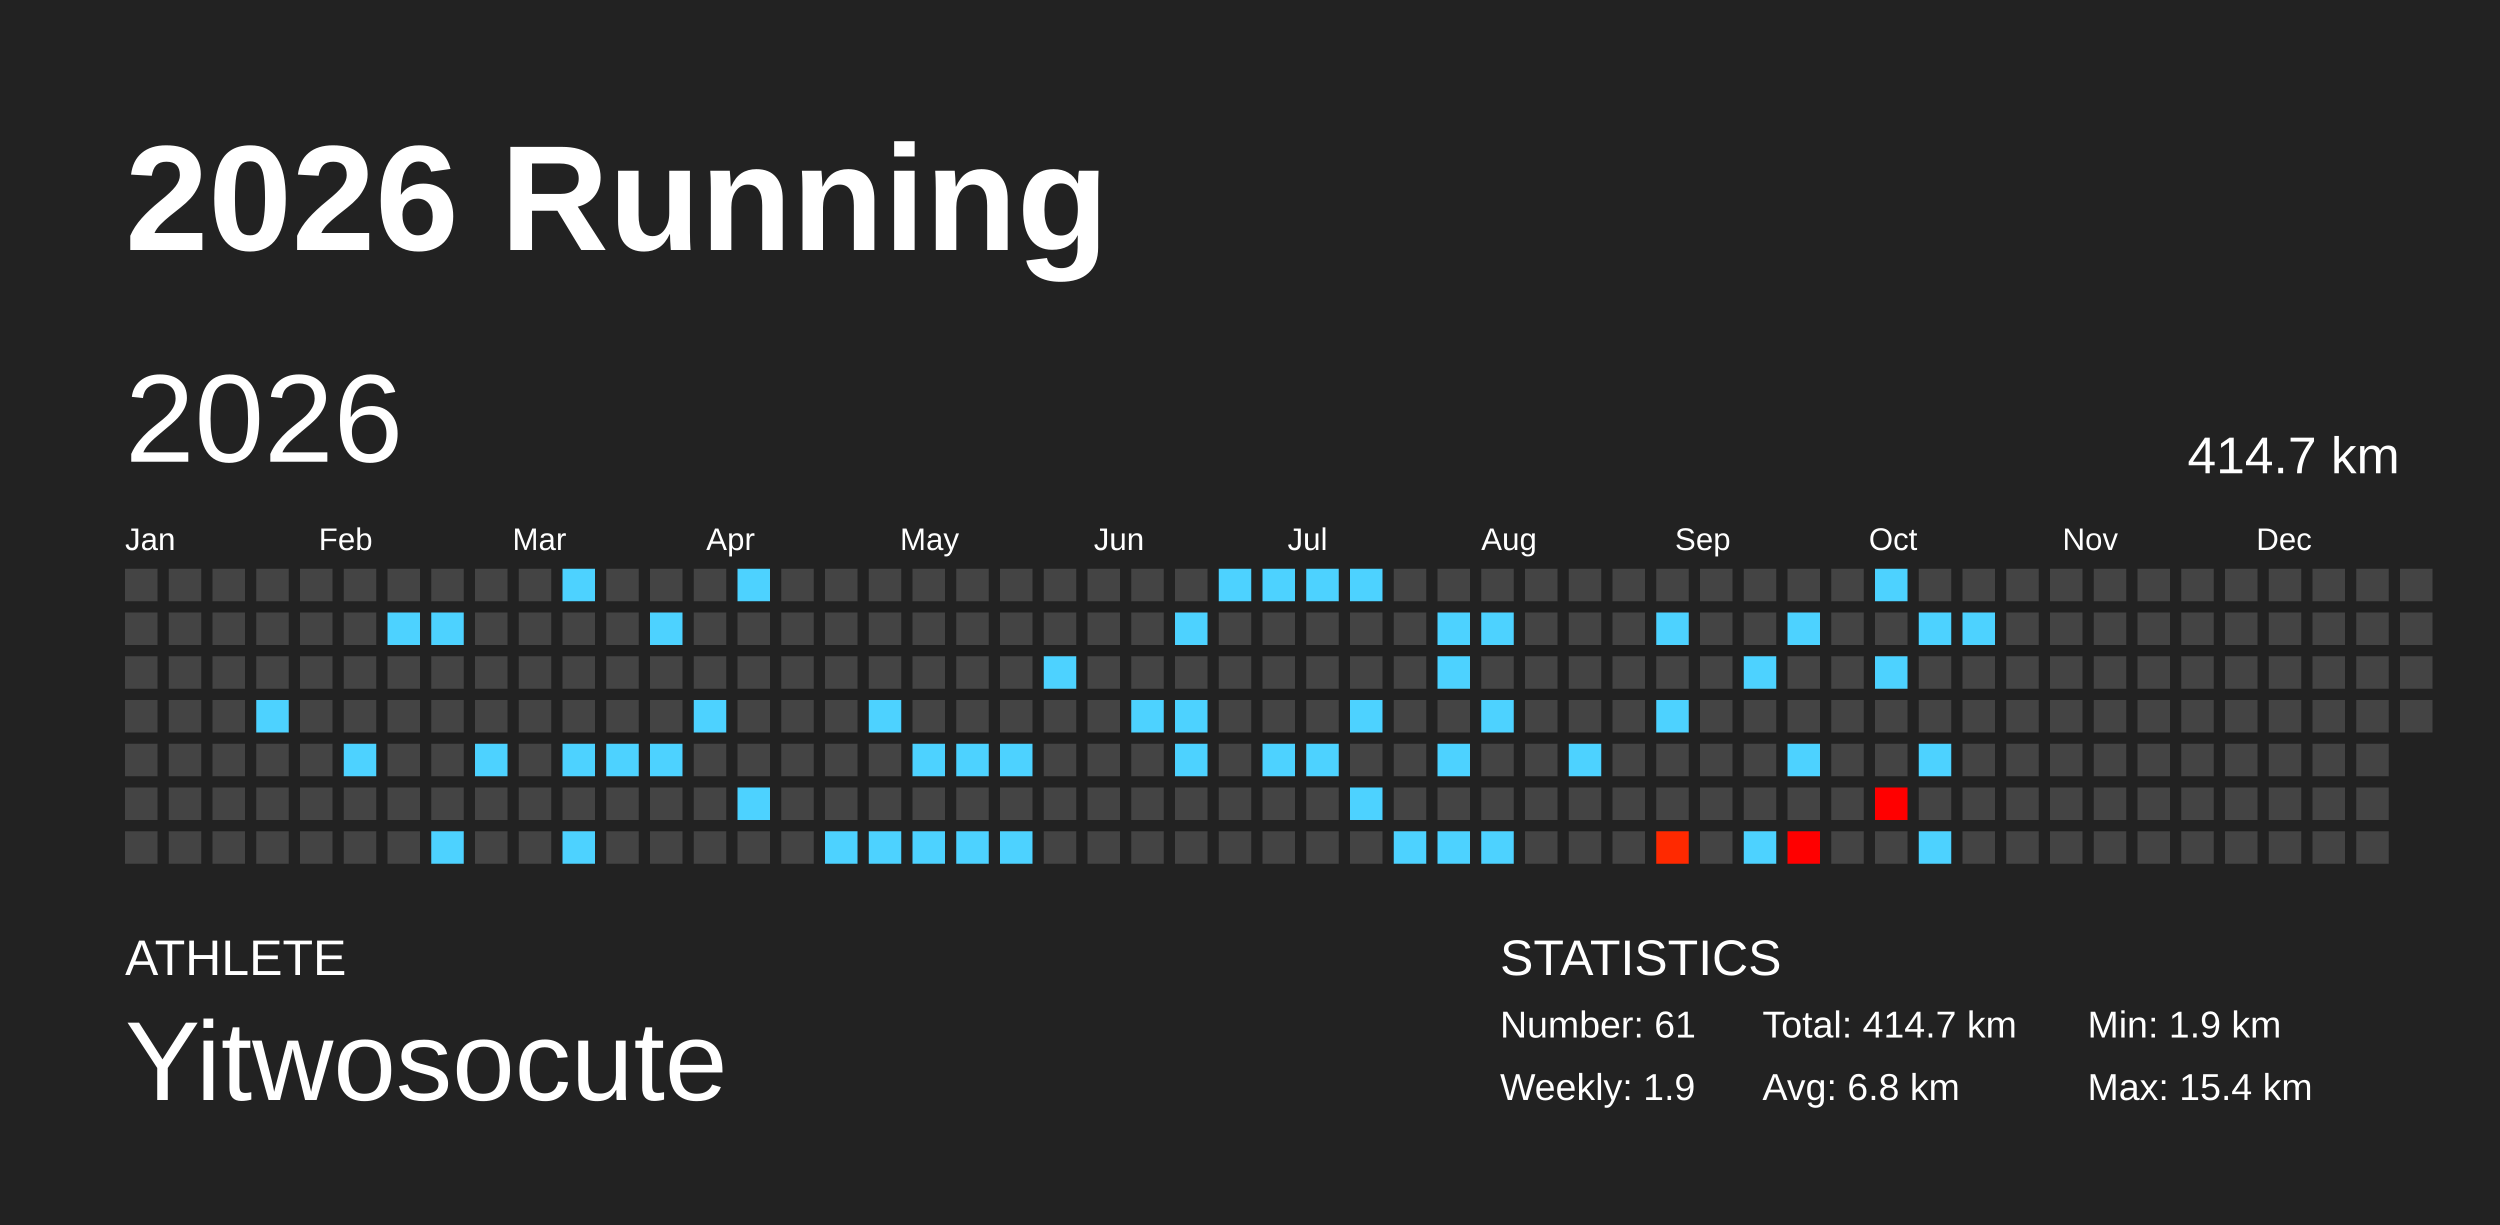
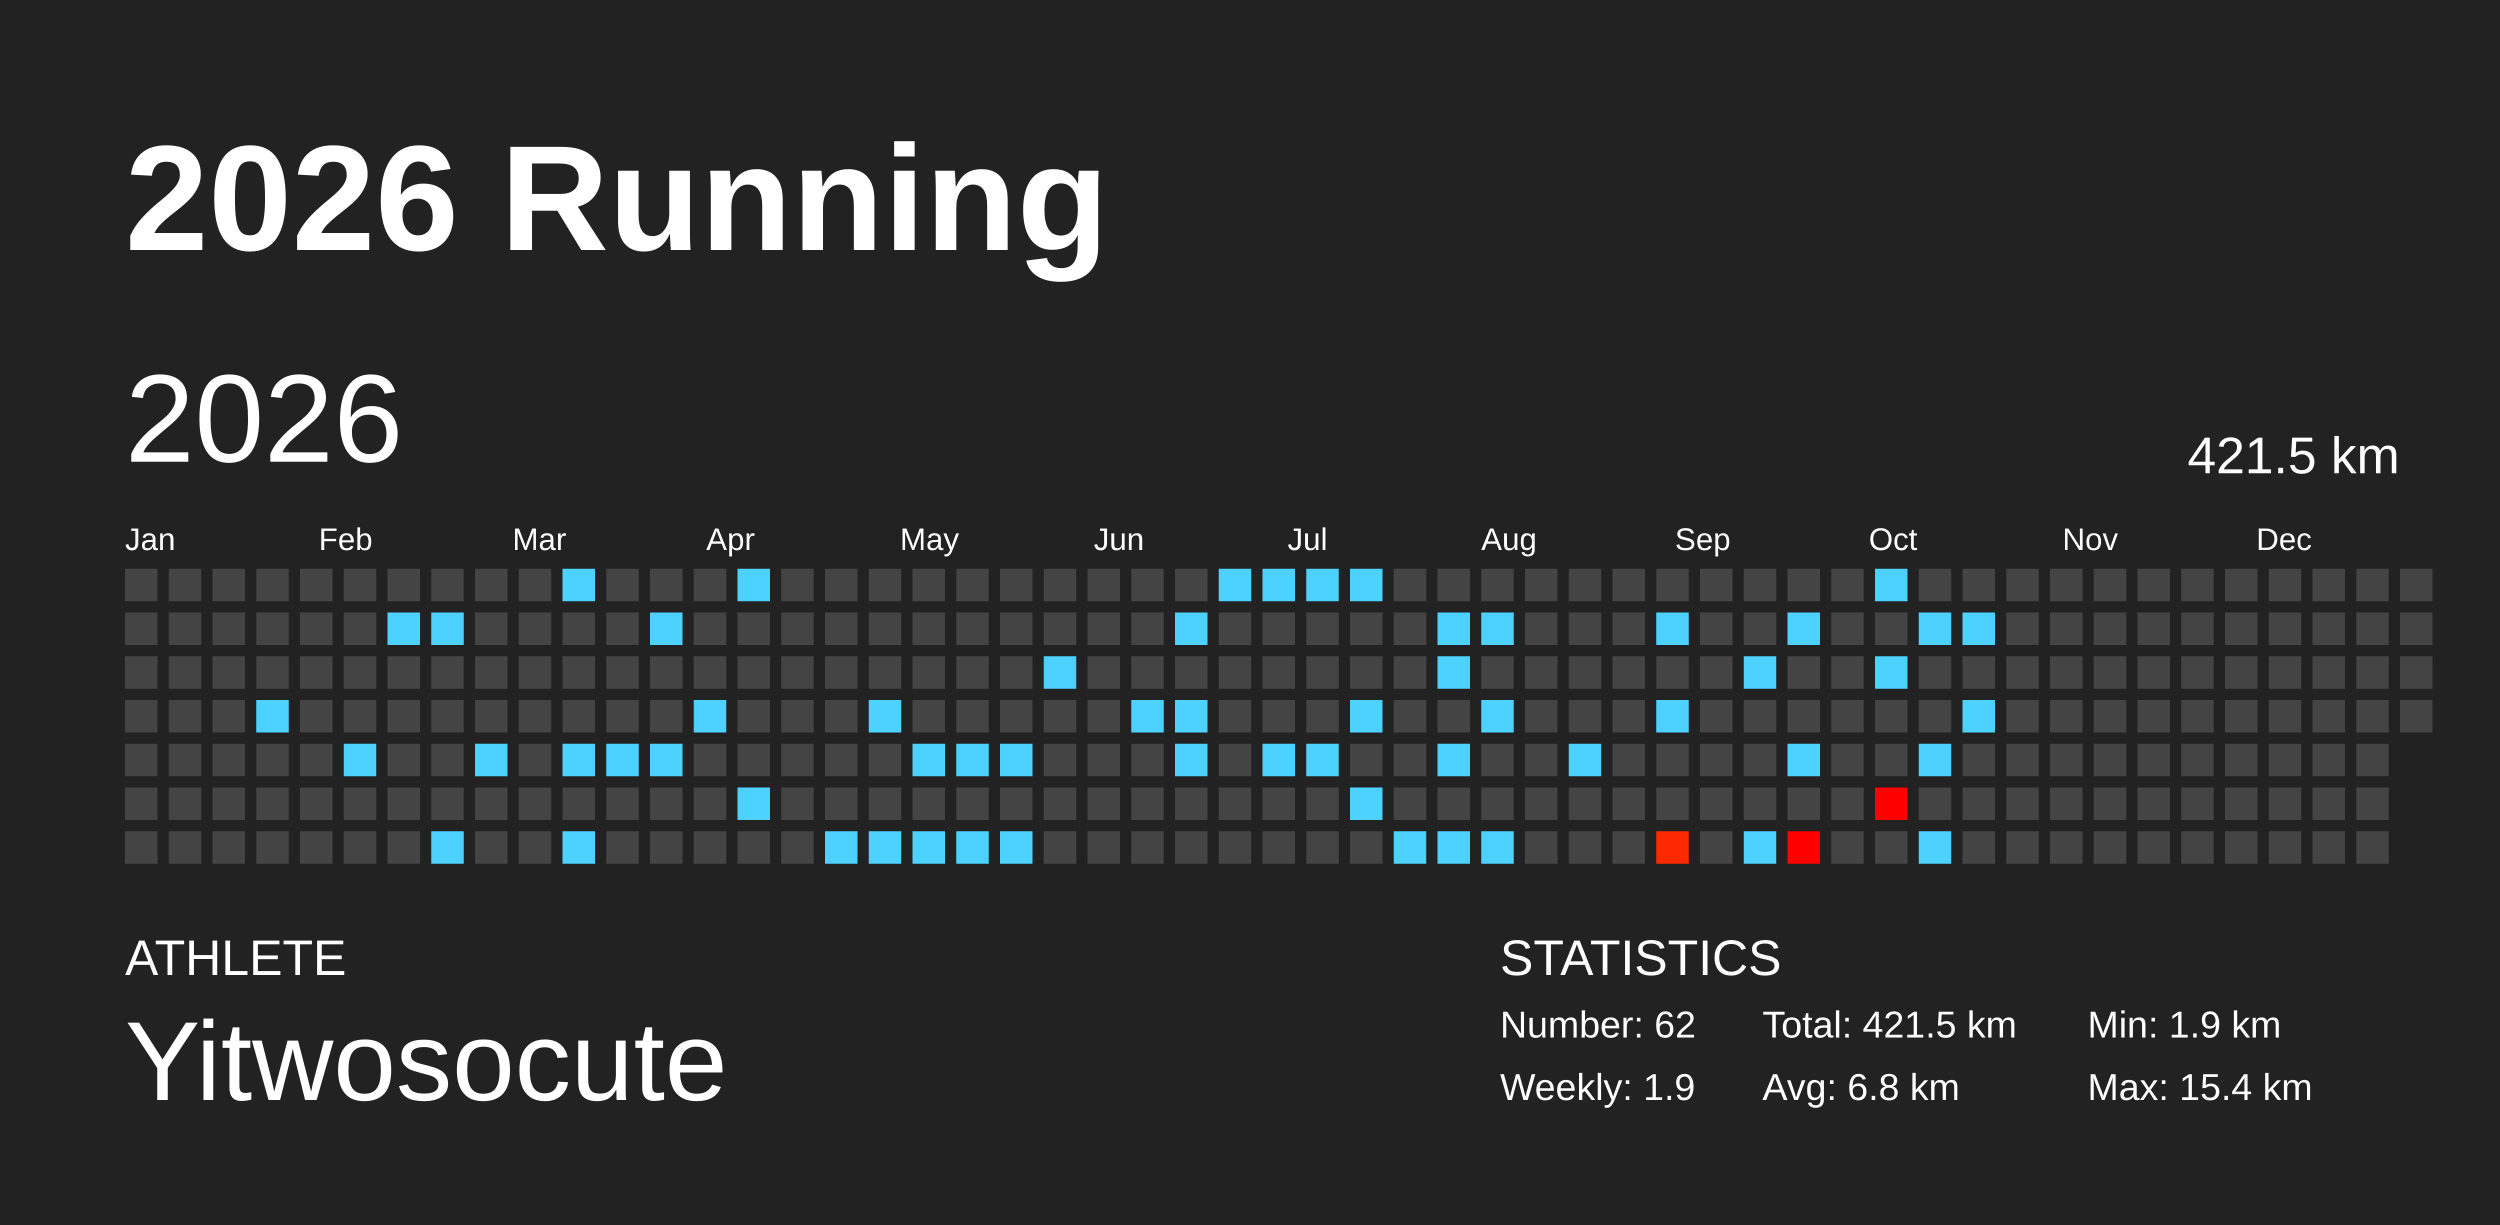
<svg xmlns="http://www.w3.org/2000/svg" baseProfile="full" height="98mm" version="1.1" viewBox="0,0,200,98" width="200mm">
  <defs />
  <rect fill="#222222" height="98" width="200" x="0" y="0" />
  <text fill="#FFFFFF" style="font-size:12px; font-family:Arial; font-weight:bold;" x="10" y="20">2026 Running</text>
  <text fill="#FFFFFF" style="font-size:4px; font-family:Arial" x="10" y="78">ATHLETE</text>
  <text fill="#FFFFFF" style="font-size:9px; font-family:Arial" x="10" y="88">Yitwosocute</text>
  <text fill="#FFFFFF" style="font-size:4px; font-family:Arial" x="120" y="78">STATISTICS</text>
-   <text fill="#FFFFFF" style="font-size:3px; font-family:Arial" x="120" y="83">Number: 61</text>
+   <text fill="#FFFFFF" style="font-size:3px; font-family:Arial" x="120" y="83">Number: 62</text>
  <text fill="#FFFFFF" style="font-size:3px; font-family:Arial" x="120" y="88">Weekly: 1.9</text>
-   <text fill="#FFFFFF" style="font-size:3px; font-family:Arial" x="141" y="83">Total: 414.7 km</text>
+   <text fill="#FFFFFF" style="font-size:3px; font-family:Arial" x="141" y="83">Total: 421.5 km</text>
  <text fill="#FFFFFF" style="font-size:3px; font-family:Arial" x="141" y="88">Avg: 6.8 km</text>
  <text fill="#FFFFFF" style="font-size:3px; font-family:Arial" x="167" y="83">Min: 1.9 km</text>
  <text fill="#FFFFFF" style="font-size:3px; font-family:Arial" x="167" y="88">Max: 15.4 km</text>
  <text dominant-baseline="hanging" fill="#FFFFFF" style="font-size:10.0px; font-family:Arial;" x="10" y="30">2026</text>
-   <text dominant-baseline="hanging" fill="#FFFFFF" style="font-size:4.125px; font-family:Arial;" x="175" y="35">414.7 km</text>
+   <text dominant-baseline="hanging" fill="#FFFFFF" style="font-size:4.125px; font-family:Arial;" x="175" y="35">421.5 km</text>
  <text fill="#FFFFFF" style="font-size:2.5px; font-family:Arial" x="10.0" y="44">Jan</text>
  <text fill="#FFFFFF" style="font-size:2.5px; font-family:Arial" x="25.5" y="44">Feb</text>
  <text fill="#FFFFFF" style="font-size:2.5px; font-family:Arial" x="41.0" y="44">Mar</text>
  <text fill="#FFFFFF" style="font-size:2.5px; font-family:Arial" x="56.5" y="44">Apr</text>
  <text fill="#FFFFFF" style="font-size:2.5px; font-family:Arial" x="72.0" y="44">May</text>
  <text fill="#FFFFFF" style="font-size:2.5px; font-family:Arial" x="87.5" y="44">Jun</text>
  <text fill="#FFFFFF" style="font-size:2.5px; font-family:Arial" x="103.0" y="44">Jul</text>
  <text fill="#FFFFFF" style="font-size:2.5px; font-family:Arial" x="118.5" y="44">Aug</text>
  <text fill="#FFFFFF" style="font-size:2.5px; font-family:Arial" x="134.0" y="44">Sep</text>
  <text fill="#FFFFFF" style="font-size:2.5px; font-family:Arial" x="149.5" y="44">Oct</text>
  <text fill="#FFFFFF" style="font-size:2.5px; font-family:Arial" x="165.0" y="44">Nov</text>
  <text fill="#FFFFFF" style="font-size:2.5px; font-family:Arial" x="180.5" y="44">Dec</text>
  <rect fill="#444444" height="2.6" width="2.6" x="10.0" y="45.5" />
  <rect fill="#444444" height="2.6" width="2.6" x="10.0" y="49.0" />
  <rect fill="#444444" height="2.6" width="2.6" x="10.0" y="52.5" />
  <rect fill="#444444" height="2.6" width="2.6" x="10.0" y="56.0" />
  <rect fill="#444444" height="2.6" width="2.6" x="10.0" y="59.5" />
  <rect fill="#444444" height="2.6" width="2.6" x="10.0" y="63.0" />
  <rect fill="#444444" height="2.6" width="2.6" x="10.0" y="66.5" />
  <rect fill="#444444" height="2.6" width="2.6" x="13.5" y="45.5" />
  <rect fill="#444444" height="2.6" width="2.6" x="13.5" y="49.0" />
  <rect fill="#444444" height="2.6" width="2.6" x="13.5" y="52.5" />
  <rect fill="#444444" height="2.6" width="2.6" x="13.5" y="56.0" />
  <rect fill="#444444" height="2.6" width="2.6" x="13.5" y="59.5" />
  <rect fill="#444444" height="2.6" width="2.6" x="13.5" y="63.0" />
  <rect fill="#444444" height="2.6" width="2.6" x="13.5" y="66.5" />
  <rect fill="#444444" height="2.6" width="2.6" x="17.0" y="45.5" />
  <rect fill="#444444" height="2.6" width="2.6" x="17.0" y="49.0" />
  <rect fill="#444444" height="2.6" width="2.6" x="17.0" y="52.5" />
  <rect fill="#444444" height="2.6" width="2.6" x="17.0" y="56.0" />
  <rect fill="#444444" height="2.6" width="2.6" x="17.0" y="59.5" />
  <rect fill="#444444" height="2.6" width="2.6" x="17.0" y="63.0" />
  <rect fill="#444444" height="2.6" width="2.6" x="17.0" y="66.5" />
  <rect fill="#444444" height="2.6" width="2.6" x="20.5" y="45.5" />
  <rect fill="#444444" height="2.6" width="2.6" x="20.5" y="49.0" />
  <rect fill="#444444" height="2.6" width="2.6" x="20.5" y="52.5" />
  <rect fill="#4dd2ff" height="2.6" width="2.6" x="20.5" y="56.0" />
  <rect fill="#444444" height="2.6" width="2.6" x="20.5" y="59.5" />
  <rect fill="#444444" height="2.6" width="2.6" x="20.5" y="63.0" />
  <rect fill="#444444" height="2.6" width="2.6" x="20.5" y="66.5" />
  <rect fill="#444444" height="2.6" width="2.6" x="24.0" y="45.5" />
  <rect fill="#444444" height="2.6" width="2.6" x="24.0" y="49.0" />
  <rect fill="#444444" height="2.6" width="2.6" x="24.0" y="52.5" />
  <rect fill="#444444" height="2.6" width="2.6" x="24.0" y="56.0" />
  <rect fill="#444444" height="2.6" width="2.6" x="24.0" y="59.5" />
  <rect fill="#444444" height="2.6" width="2.6" x="24.0" y="63.0" />
  <rect fill="#444444" height="2.6" width="2.6" x="24.0" y="66.5" />
  <rect fill="#444444" height="2.6" width="2.6" x="27.5" y="45.5" />
  <rect fill="#444444" height="2.6" width="2.6" x="27.5" y="49.0" />
  <rect fill="#444444" height="2.6" width="2.6" x="27.5" y="52.5" />
  <rect fill="#444444" height="2.6" width="2.6" x="27.5" y="56.0" />
  <rect fill="#4dd2ff" height="2.6" width="2.6" x="27.5" y="59.5" />
  <rect fill="#444444" height="2.6" width="2.6" x="27.5" y="63.0" />
  <rect fill="#444444" height="2.6" width="2.6" x="27.5" y="66.5" />
  <rect fill="#444444" height="2.6" width="2.6" x="31.0" y="45.5" />
  <rect fill="#4dd2ff" height="2.6" width="2.6" x="31.0" y="49.0" />
  <rect fill="#444444" height="2.6" width="2.6" x="31.0" y="52.5" />
  <rect fill="#444444" height="2.6" width="2.6" x="31.0" y="56.0" />
  <rect fill="#444444" height="2.6" width="2.6" x="31.0" y="59.5" />
  <rect fill="#444444" height="2.6" width="2.6" x="31.0" y="63.0" />
  <rect fill="#444444" height="2.6" width="2.6" x="31.0" y="66.5" />
  <rect fill="#444444" height="2.6" width="2.6" x="34.5" y="45.5" />
  <rect fill="#4dd2ff" height="2.6" width="2.6" x="34.5" y="49.0" />
  <rect fill="#444444" height="2.6" width="2.6" x="34.5" y="52.5" />
  <rect fill="#444444" height="2.6" width="2.6" x="34.5" y="56.0" />
  <rect fill="#444444" height="2.6" width="2.6" x="34.5" y="59.5" />
  <rect fill="#444444" height="2.6" width="2.6" x="34.5" y="63.0" />
  <rect fill="#4dd2ff" height="2.6" width="2.6" x="34.5" y="66.5" />
  <rect fill="#444444" height="2.6" width="2.6" x="38.0" y="45.5" />
  <rect fill="#444444" height="2.6" width="2.6" x="38.0" y="49.0" />
  <rect fill="#444444" height="2.6" width="2.6" x="38.0" y="52.5" />
  <rect fill="#444444" height="2.6" width="2.6" x="38.0" y="56.0" />
  <rect fill="#4dd2ff" height="2.6" width="2.6" x="38.0" y="59.5" />
  <rect fill="#444444" height="2.6" width="2.6" x="38.0" y="63.0" />
  <rect fill="#444444" height="2.6" width="2.6" x="38.0" y="66.5" />
  <rect fill="#444444" height="2.6" width="2.6" x="41.5" y="45.5" />
  <rect fill="#444444" height="2.6" width="2.6" x="41.5" y="49.0" />
  <rect fill="#444444" height="2.6" width="2.6" x="41.5" y="52.5" />
  <rect fill="#444444" height="2.6" width="2.6" x="41.5" y="56.0" />
  <rect fill="#444444" height="2.6" width="2.6" x="41.5" y="59.5" />
  <rect fill="#444444" height="2.6" width="2.6" x="41.5" y="63.0" />
  <rect fill="#444444" height="2.6" width="2.6" x="41.5" y="66.5" />
  <rect fill="#4dd2ff" height="2.6" width="2.6" x="45.0" y="45.5" />
  <rect fill="#444444" height="2.6" width="2.6" x="45.0" y="49.0" />
  <rect fill="#444444" height="2.6" width="2.6" x="45.0" y="52.5" />
  <rect fill="#444444" height="2.6" width="2.6" x="45.0" y="56.0" />
  <rect fill="#4dd2ff" height="2.6" width="2.6" x="45.0" y="59.5" />
  <rect fill="#444444" height="2.6" width="2.6" x="45.0" y="63.0" />
  <rect fill="#4dd2ff" height="2.6" width="2.6" x="45.0" y="66.5" />
  <rect fill="#444444" height="2.6" width="2.6" x="48.5" y="45.5" />
  <rect fill="#444444" height="2.6" width="2.6" x="48.5" y="49.0" />
  <rect fill="#444444" height="2.6" width="2.6" x="48.5" y="52.5" />
  <rect fill="#444444" height="2.6" width="2.6" x="48.5" y="56.0" />
  <rect fill="#4dd2ff" height="2.6" width="2.6" x="48.5" y="59.5" />
  <rect fill="#444444" height="2.6" width="2.6" x="48.5" y="63.0" />
  <rect fill="#444444" height="2.6" width="2.6" x="48.5" y="66.5" />
  <rect fill="#444444" height="2.6" width="2.6" x="52.0" y="45.5" />
  <rect fill="#4dd2ff" height="2.6" width="2.6" x="52.0" y="49.0" />
  <rect fill="#444444" height="2.6" width="2.6" x="52.0" y="52.5" />
  <rect fill="#444444" height="2.6" width="2.6" x="52.0" y="56.0" />
  <rect fill="#4dd2ff" height="2.6" width="2.6" x="52.0" y="59.5" />
  <rect fill="#444444" height="2.6" width="2.6" x="52.0" y="63.0" />
  <rect fill="#444444" height="2.6" width="2.6" x="52.0" y="66.5" />
  <rect fill="#444444" height="2.6" width="2.6" x="55.5" y="45.5" />
  <rect fill="#444444" height="2.6" width="2.6" x="55.5" y="49.0" />
  <rect fill="#444444" height="2.6" width="2.6" x="55.5" y="52.5" />
  <rect fill="#4dd2ff" height="2.6" width="2.6" x="55.5" y="56.0" />
  <rect fill="#444444" height="2.6" width="2.6" x="55.5" y="59.5" />
  <rect fill="#444444" height="2.6" width="2.6" x="55.5" y="63.0" />
  <rect fill="#444444" height="2.6" width="2.6" x="55.5" y="66.5" />
  <rect fill="#4dd2ff" height="2.6" width="2.6" x="59.0" y="45.5" />
  <rect fill="#444444" height="2.6" width="2.6" x="59.0" y="49.0" />
  <rect fill="#444444" height="2.6" width="2.6" x="59.0" y="52.5" />
  <rect fill="#444444" height="2.6" width="2.6" x="59.0" y="56.0" />
  <rect fill="#444444" height="2.6" width="2.6" x="59.0" y="59.5" />
  <rect fill="#4dd2ff" height="2.6" width="2.6" x="59.0" y="63.0" />
  <rect fill="#444444" height="2.6" width="2.6" x="59.0" y="66.5" />
  <rect fill="#444444" height="2.6" width="2.6" x="62.5" y="45.5" />
  <rect fill="#444444" height="2.6" width="2.6" x="62.5" y="49.0" />
  <rect fill="#444444" height="2.6" width="2.6" x="62.5" y="52.5" />
  <rect fill="#444444" height="2.6" width="2.6" x="62.5" y="56.0" />
  <rect fill="#444444" height="2.6" width="2.6" x="62.5" y="59.5" />
  <rect fill="#444444" height="2.6" width="2.6" x="62.5" y="63.0" />
  <rect fill="#444444" height="2.6" width="2.6" x="62.5" y="66.5" />
  <rect fill="#444444" height="2.6" width="2.6" x="66.0" y="45.5" />
  <rect fill="#444444" height="2.6" width="2.6" x="66.0" y="49.0" />
  <rect fill="#444444" height="2.6" width="2.6" x="66.0" y="52.5" />
  <rect fill="#444444" height="2.6" width="2.6" x="66.0" y="56.0" />
  <rect fill="#444444" height="2.6" width="2.6" x="66.0" y="59.5" />
  <rect fill="#444444" height="2.6" width="2.6" x="66.0" y="63.0" />
  <rect fill="#4dd2ff" height="2.6" width="2.6" x="66.0" y="66.5" />
  <rect fill="#444444" height="2.6" width="2.6" x="69.5" y="45.5" />
  <rect fill="#444444" height="2.6" width="2.6" x="69.5" y="49.0" />
  <rect fill="#444444" height="2.6" width="2.6" x="69.5" y="52.5" />
  <rect fill="#4dd2ff" height="2.6" width="2.6" x="69.5" y="56.0" />
  <rect fill="#444444" height="2.6" width="2.6" x="69.5" y="59.5" />
  <rect fill="#444444" height="2.6" width="2.6" x="69.5" y="63.0" />
  <rect fill="#4dd2ff" height="2.6" width="2.6" x="69.5" y="66.5" />
  <rect fill="#444444" height="2.6" width="2.6" x="73.0" y="45.5" />
  <rect fill="#444444" height="2.6" width="2.6" x="73.0" y="49.0" />
  <rect fill="#444444" height="2.6" width="2.6" x="73.0" y="52.5" />
  <rect fill="#444444" height="2.6" width="2.6" x="73.0" y="56.0" />
  <rect fill="#4dd2ff" height="2.6" width="2.6" x="73.0" y="59.5" />
  <rect fill="#444444" height="2.6" width="2.6" x="73.0" y="63.0" />
  <rect fill="#4dd2ff" height="2.6" width="2.6" x="73.0" y="66.5" />
  <rect fill="#444444" height="2.6" width="2.6" x="76.5" y="45.5" />
  <rect fill="#444444" height="2.6" width="2.6" x="76.5" y="49.0" />
  <rect fill="#444444" height="2.6" width="2.6" x="76.5" y="52.5" />
  <rect fill="#444444" height="2.6" width="2.6" x="76.5" y="56.0" />
  <rect fill="#4dd2ff" height="2.6" width="2.6" x="76.5" y="59.5" />
  <rect fill="#444444" height="2.6" width="2.6" x="76.5" y="63.0" />
  <rect fill="#4dd2ff" height="2.6" width="2.6" x="76.5" y="66.5" />
  <rect fill="#444444" height="2.6" width="2.6" x="80.0" y="45.5" />
  <rect fill="#444444" height="2.6" width="2.6" x="80.0" y="49.0" />
  <rect fill="#444444" height="2.6" width="2.6" x="80.0" y="52.5" />
  <rect fill="#444444" height="2.6" width="2.6" x="80.0" y="56.0" />
  <rect fill="#4dd2ff" height="2.6" width="2.6" x="80.0" y="59.5" />
  <rect fill="#444444" height="2.6" width="2.6" x="80.0" y="63.0" />
  <rect fill="#4dd2ff" height="2.6" width="2.6" x="80.0" y="66.5" />
  <rect fill="#444444" height="2.6" width="2.6" x="83.5" y="45.5" />
  <rect fill="#444444" height="2.6" width="2.6" x="83.5" y="49.0" />
  <rect fill="#4dd2ff" height="2.6" width="2.6" x="83.5" y="52.5" />
  <rect fill="#444444" height="2.6" width="2.6" x="83.5" y="56.0" />
  <rect fill="#444444" height="2.6" width="2.6" x="83.5" y="59.5" />
  <rect fill="#444444" height="2.6" width="2.6" x="83.5" y="63.0" />
  <rect fill="#444444" height="2.6" width="2.6" x="83.5" y="66.5" />
  <rect fill="#444444" height="2.6" width="2.6" x="87.0" y="45.5" />
  <rect fill="#444444" height="2.6" width="2.6" x="87.0" y="49.0" />
  <rect fill="#444444" height="2.6" width="2.6" x="87.0" y="52.5" />
  <rect fill="#444444" height="2.6" width="2.6" x="87.0" y="56.0" />
  <rect fill="#444444" height="2.6" width="2.6" x="87.0" y="59.5" />
  <rect fill="#444444" height="2.6" width="2.6" x="87.0" y="63.0" />
  <rect fill="#444444" height="2.6" width="2.6" x="87.0" y="66.5" />
  <rect fill="#444444" height="2.6" width="2.6" x="90.5" y="45.5" />
  <rect fill="#444444" height="2.6" width="2.6" x="90.5" y="49.0" />
  <rect fill="#444444" height="2.6" width="2.6" x="90.5" y="52.5" />
  <rect fill="#4dd2ff" height="2.6" width="2.6" x="90.5" y="56.0" />
  <rect fill="#444444" height="2.6" width="2.6" x="90.5" y="59.5" />
  <rect fill="#444444" height="2.6" width="2.6" x="90.5" y="63.0" />
  <rect fill="#444444" height="2.6" width="2.6" x="90.5" y="66.5" />
  <rect fill="#444444" height="2.6" width="2.6" x="94.0" y="45.5" />
  <rect fill="#4dd2ff" height="2.6" width="2.6" x="94.0" y="49.0" />
  <rect fill="#444444" height="2.6" width="2.6" x="94.0" y="52.5" />
  <rect fill="#4dd2ff" height="2.6" width="2.6" x="94.0" y="56.0" />
  <rect fill="#4dd2ff" height="2.6" width="2.6" x="94.0" y="59.5" />
  <rect fill="#444444" height="2.6" width="2.6" x="94.0" y="63.0" />
  <rect fill="#444444" height="2.6" width="2.6" x="94.0" y="66.5" />
  <rect fill="#4dd2ff" height="2.6" width="2.6" x="97.5" y="45.5" />
  <rect fill="#444444" height="2.6" width="2.6" x="97.5" y="49.0" />
  <rect fill="#444444" height="2.6" width="2.6" x="97.5" y="52.5" />
  <rect fill="#444444" height="2.6" width="2.6" x="97.5" y="56.0" />
  <rect fill="#444444" height="2.6" width="2.6" x="97.5" y="59.5" />
  <rect fill="#444444" height="2.6" width="2.6" x="97.5" y="63.0" />
  <rect fill="#444444" height="2.6" width="2.6" x="97.5" y="66.5" />
  <rect fill="#4dd2ff" height="2.6" width="2.6" x="101.0" y="45.5" />
  <rect fill="#444444" height="2.6" width="2.6" x="101.0" y="49.0" />
  <rect fill="#444444" height="2.6" width="2.6" x="101.0" y="52.5" />
  <rect fill="#444444" height="2.6" width="2.6" x="101.0" y="56.0" />
  <rect fill="#4dd2ff" height="2.6" width="2.6" x="101.0" y="59.5" />
  <rect fill="#444444" height="2.6" width="2.6" x="101.0" y="63.0" />
  <rect fill="#444444" height="2.6" width="2.6" x="101.0" y="66.5" />
  <rect fill="#4dd2ff" height="2.6" width="2.6" x="104.5" y="45.5" />
  <rect fill="#444444" height="2.6" width="2.6" x="104.5" y="49.0" />
  <rect fill="#444444" height="2.6" width="2.6" x="104.5" y="52.5" />
  <rect fill="#444444" height="2.6" width="2.6" x="104.5" y="56.0" />
  <rect fill="#4dd2ff" height="2.6" width="2.6" x="104.5" y="59.5" />
  <rect fill="#444444" height="2.6" width="2.6" x="104.5" y="63.0" />
  <rect fill="#444444" height="2.6" width="2.6" x="104.5" y="66.5" />
  <rect fill="#4dd2ff" height="2.6" width="2.6" x="108.0" y="45.5" />
  <rect fill="#444444" height="2.6" width="2.6" x="108.0" y="49.0" />
  <rect fill="#444444" height="2.6" width="2.6" x="108.0" y="52.5" />
  <rect fill="#4dd2ff" height="2.6" width="2.6" x="108.0" y="56.0" />
  <rect fill="#444444" height="2.6" width="2.6" x="108.0" y="59.5" />
  <rect fill="#4dd2ff" height="2.6" width="2.6" x="108.0" y="63.0" />
  <rect fill="#444444" height="2.6" width="2.6" x="108.0" y="66.5" />
  <rect fill="#444444" height="2.6" width="2.6" x="111.5" y="45.5" />
  <rect fill="#444444" height="2.6" width="2.6" x="111.5" y="49.0" />
  <rect fill="#444444" height="2.6" width="2.6" x="111.5" y="52.5" />
  <rect fill="#444444" height="2.6" width="2.6" x="111.5" y="56.0" />
  <rect fill="#444444" height="2.6" width="2.6" x="111.5" y="59.5" />
  <rect fill="#444444" height="2.6" width="2.6" x="111.5" y="63.0" />
  <rect fill="#4dd2ff" height="2.6" width="2.6" x="111.5" y="66.5" />
  <rect fill="#444444" height="2.6" width="2.6" x="115.0" y="45.5" />
  <rect fill="#4dd2ff" height="2.6" width="2.6" x="115.0" y="49.0" />
  <rect fill="#4dd2ff" height="2.6" width="2.6" x="115.0" y="52.5" />
  <rect fill="#444444" height="2.6" width="2.6" x="115.0" y="56.0" />
  <rect fill="#4dd2ff" height="2.6" width="2.6" x="115.0" y="59.5" />
  <rect fill="#444444" height="2.6" width="2.6" x="115.0" y="63.0" />
  <rect fill="#4dd2ff" height="2.6" width="2.6" x="115.0" y="66.5" />
  <rect fill="#444444" height="2.6" width="2.6" x="118.5" y="45.5" />
  <rect fill="#4dd2ff" height="2.6" width="2.6" x="118.5" y="49.0" />
  <rect fill="#444444" height="2.6" width="2.6" x="118.5" y="52.5" />
  <rect fill="#4dd2ff" height="2.6" width="2.6" x="118.5" y="56.0" />
  <rect fill="#444444" height="2.6" width="2.6" x="118.5" y="59.5" />
  <rect fill="#444444" height="2.6" width="2.6" x="118.5" y="63.0" />
  <rect fill="#4dd2ff" height="2.6" width="2.6" x="118.5" y="66.5" />
  <rect fill="#444444" height="2.6" width="2.6" x="122.0" y="45.5" />
  <rect fill="#444444" height="2.6" width="2.6" x="122.0" y="49.0" />
  <rect fill="#444444" height="2.6" width="2.6" x="122.0" y="52.5" />
  <rect fill="#444444" height="2.6" width="2.6" x="122.0" y="56.0" />
  <rect fill="#444444" height="2.6" width="2.6" x="122.0" y="59.5" />
  <rect fill="#444444" height="2.6" width="2.6" x="122.0" y="63.0" />
  <rect fill="#444444" height="2.6" width="2.6" x="122.0" y="66.5" />
  <rect fill="#444444" height="2.6" width="2.6" x="125.5" y="45.5" />
  <rect fill="#444444" height="2.6" width="2.6" x="125.5" y="49.0" />
  <rect fill="#444444" height="2.6" width="2.6" x="125.5" y="52.5" />
  <rect fill="#444444" height="2.6" width="2.6" x="125.5" y="56.0" />
  <rect fill="#4dd2ff" height="2.6" width="2.6" x="125.5" y="59.5" />
  <rect fill="#444444" height="2.6" width="2.6" x="125.5" y="63.0" />
  <rect fill="#444444" height="2.6" width="2.6" x="125.5" y="66.5" />
  <rect fill="#444444" height="2.6" width="2.6" x="129.0" y="45.5" />
  <rect fill="#444444" height="2.6" width="2.6" x="129.0" y="49.0" />
  <rect fill="#444444" height="2.6" width="2.6" x="129.0" y="52.5" />
  <rect fill="#444444" height="2.6" width="2.6" x="129.0" y="56.0" />
  <rect fill="#444444" height="2.6" width="2.6" x="129.0" y="59.5" />
  <rect fill="#444444" height="2.6" width="2.6" x="129.0" y="63.0" />
  <rect fill="#444444" height="2.6" width="2.6" x="129.0" y="66.5" />
  <rect fill="#444444" height="2.6" width="2.6" x="132.5" y="45.5" />
  <rect fill="#4dd2ff" height="2.6" width="2.6" x="132.5" y="49.0" />
  <rect fill="#444444" height="2.6" width="2.6" x="132.5" y="52.5" />
  <rect fill="#4dd2ff" height="2.6" width="2.6" x="132.5" y="56.0" />
  <rect fill="#444444" height="2.6" width="2.6" x="132.5" y="59.5" />
  <rect fill="#444444" height="2.6" width="2.6" x="132.5" y="63.0" />
  <rect fill="#ff2900" height="2.6" width="2.6" x="132.5" y="66.5" />
  <rect fill="#444444" height="2.6" width="2.6" x="136.0" y="45.5" />
  <rect fill="#444444" height="2.6" width="2.6" x="136.0" y="49.0" />
  <rect fill="#444444" height="2.6" width="2.6" x="136.0" y="52.5" />
  <rect fill="#444444" height="2.6" width="2.6" x="136.0" y="56.0" />
  <rect fill="#444444" height="2.6" width="2.6" x="136.0" y="59.5" />
  <rect fill="#444444" height="2.6" width="2.6" x="136.0" y="63.0" />
  <rect fill="#444444" height="2.6" width="2.6" x="136.0" y="66.5" />
  <rect fill="#444444" height="2.6" width="2.6" x="139.5" y="45.5" />
  <rect fill="#444444" height="2.6" width="2.6" x="139.5" y="49.0" />
  <rect fill="#4dd2ff" height="2.6" width="2.6" x="139.5" y="52.5" />
  <rect fill="#444444" height="2.6" width="2.6" x="139.5" y="56.0" />
  <rect fill="#444444" height="2.6" width="2.6" x="139.5" y="59.5" />
  <rect fill="#444444" height="2.6" width="2.6" x="139.5" y="63.0" />
  <rect fill="#4dd2ff" height="2.6" width="2.6" x="139.5" y="66.5" />
  <rect fill="#444444" height="2.6" width="2.6" x="143.0" y="45.5" />
  <rect fill="#4dd2ff" height="2.6" width="2.6" x="143.0" y="49.0" />
  <rect fill="#444444" height="2.6" width="2.6" x="143.0" y="52.5" />
  <rect fill="#444444" height="2.6" width="2.6" x="143.0" y="56.0" />
  <rect fill="#4dd2ff" height="2.6" width="2.6" x="143.0" y="59.5" />
  <rect fill="#444444" height="2.6" width="2.6" x="143.0" y="63.0" />
  <rect fill="#ff0000" height="2.6" width="2.6" x="143.0" y="66.5" />
  <rect fill="#444444" height="2.6" width="2.6" x="146.5" y="45.5" />
  <rect fill="#444444" height="2.6" width="2.6" x="146.5" y="49.0" />
  <rect fill="#444444" height="2.6" width="2.6" x="146.5" y="52.5" />
  <rect fill="#444444" height="2.6" width="2.6" x="146.5" y="56.0" />
  <rect fill="#444444" height="2.6" width="2.6" x="146.5" y="59.5" />
  <rect fill="#444444" height="2.6" width="2.6" x="146.5" y="63.0" />
  <rect fill="#444444" height="2.6" width="2.6" x="146.5" y="66.5" />
  <rect fill="#4dd2ff" height="2.6" width="2.6" x="150.0" y="45.5" />
  <rect fill="#444444" height="2.6" width="2.6" x="150.0" y="49.0" />
  <rect fill="#4dd2ff" height="2.6" width="2.6" x="150.0" y="52.5" />
  <rect fill="#444444" height="2.6" width="2.6" x="150.0" y="56.0" />
  <rect fill="#444444" height="2.6" width="2.6" x="150.0" y="59.5" />
  <rect fill="#ff0000" height="2.6" width="2.6" x="150.0" y="63.0" />
  <rect fill="#444444" height="2.6" width="2.6" x="150.0" y="66.5" />
  <rect fill="#444444" height="2.6" width="2.6" x="153.5" y="45.5" />
  <rect fill="#4dd2ff" height="2.6" width="2.6" x="153.5" y="49.0" />
  <rect fill="#444444" height="2.6" width="2.6" x="153.5" y="52.5" />
  <rect fill="#444444" height="2.6" width="2.6" x="153.5" y="56.0" />
  <rect fill="#4dd2ff" height="2.6" width="2.6" x="153.5" y="59.5" />
  <rect fill="#444444" height="2.6" width="2.6" x="153.5" y="63.0" />
  <rect fill="#4dd2ff" height="2.6" width="2.6" x="153.5" y="66.5" />
  <rect fill="#444444" height="2.6" width="2.6" x="157.0" y="45.5" />
  <rect fill="#4dd2ff" height="2.6" width="2.6" x="157.0" y="49.0" />
  <rect fill="#444444" height="2.6" width="2.6" x="157.0" y="52.5" />
-   <rect fill="#444444" height="2.6" width="2.6" x="157.0" y="56.0" />
+   <rect fill="#4dd2ff" height="2.6" width="2.6" x="157.0" y="56.0" />
  <rect fill="#444444" height="2.6" width="2.6" x="157.0" y="59.5" />
  <rect fill="#444444" height="2.6" width="2.6" x="157.0" y="63.0" />
  <rect fill="#444444" height="2.6" width="2.6" x="157.0" y="66.5" />
  <rect fill="#444444" height="2.6" width="2.6" x="160.5" y="45.5" />
  <rect fill="#444444" height="2.6" width="2.6" x="160.5" y="49.0" />
  <rect fill="#444444" height="2.6" width="2.6" x="160.5" y="52.5" />
  <rect fill="#444444" height="2.6" width="2.6" x="160.5" y="56.0" />
  <rect fill="#444444" height="2.6" width="2.6" x="160.5" y="59.5" />
  <rect fill="#444444" height="2.6" width="2.6" x="160.5" y="63.0" />
  <rect fill="#444444" height="2.6" width="2.6" x="160.5" y="66.5" />
  <rect fill="#444444" height="2.6" width="2.6" x="164.0" y="45.5" />
  <rect fill="#444444" height="2.6" width="2.6" x="164.0" y="49.0" />
  <rect fill="#444444" height="2.6" width="2.6" x="164.0" y="52.5" />
  <rect fill="#444444" height="2.6" width="2.6" x="164.0" y="56.0" />
  <rect fill="#444444" height="2.6" width="2.6" x="164.0" y="59.5" />
  <rect fill="#444444" height="2.6" width="2.6" x="164.0" y="63.0" />
  <rect fill="#444444" height="2.6" width="2.6" x="164.0" y="66.5" />
  <rect fill="#444444" height="2.6" width="2.6" x="167.5" y="45.5" />
  <rect fill="#444444" height="2.6" width="2.6" x="167.5" y="49.0" />
  <rect fill="#444444" height="2.6" width="2.6" x="167.5" y="52.5" />
  <rect fill="#444444" height="2.6" width="2.6" x="167.5" y="56.0" />
  <rect fill="#444444" height="2.6" width="2.6" x="167.5" y="59.5" />
  <rect fill="#444444" height="2.6" width="2.6" x="167.5" y="63.0" />
  <rect fill="#444444" height="2.6" width="2.6" x="167.5" y="66.5" />
  <rect fill="#444444" height="2.6" width="2.6" x="171.0" y="45.5" />
  <rect fill="#444444" height="2.6" width="2.6" x="171.0" y="49.0" />
  <rect fill="#444444" height="2.6" width="2.6" x="171.0" y="52.5" />
  <rect fill="#444444" height="2.6" width="2.6" x="171.0" y="56.0" />
  <rect fill="#444444" height="2.6" width="2.6" x="171.0" y="59.5" />
  <rect fill="#444444" height="2.6" width="2.6" x="171.0" y="63.0" />
  <rect fill="#444444" height="2.6" width="2.6" x="171.0" y="66.5" />
  <rect fill="#444444" height="2.6" width="2.6" x="174.5" y="45.5" />
  <rect fill="#444444" height="2.6" width="2.6" x="174.5" y="49.0" />
  <rect fill="#444444" height="2.6" width="2.6" x="174.5" y="52.5" />
  <rect fill="#444444" height="2.6" width="2.6" x="174.5" y="56.0" />
  <rect fill="#444444" height="2.6" width="2.6" x="174.5" y="59.5" />
  <rect fill="#444444" height="2.6" width="2.6" x="174.5" y="63.0" />
  <rect fill="#444444" height="2.6" width="2.6" x="174.5" y="66.5" />
  <rect fill="#444444" height="2.6" width="2.6" x="178.0" y="45.5" />
  <rect fill="#444444" height="2.6" width="2.6" x="178.0" y="49.0" />
  <rect fill="#444444" height="2.6" width="2.6" x="178.0" y="52.5" />
  <rect fill="#444444" height="2.6" width="2.6" x="178.0" y="56.0" />
  <rect fill="#444444" height="2.6" width="2.6" x="178.0" y="59.5" />
  <rect fill="#444444" height="2.6" width="2.6" x="178.0" y="63.0" />
  <rect fill="#444444" height="2.6" width="2.6" x="178.0" y="66.5" />
  <rect fill="#444444" height="2.6" width="2.6" x="181.5" y="45.5" />
  <rect fill="#444444" height="2.6" width="2.6" x="181.5" y="49.0" />
  <rect fill="#444444" height="2.6" width="2.6" x="181.5" y="52.5" />
  <rect fill="#444444" height="2.6" width="2.6" x="181.5" y="56.0" />
  <rect fill="#444444" height="2.6" width="2.6" x="181.5" y="59.5" />
  <rect fill="#444444" height="2.6" width="2.6" x="181.5" y="63.0" />
  <rect fill="#444444" height="2.6" width="2.6" x="181.5" y="66.5" />
  <rect fill="#444444" height="2.6" width="2.6" x="185.0" y="45.5" />
  <rect fill="#444444" height="2.6" width="2.6" x="185.0" y="49.0" />
  <rect fill="#444444" height="2.6" width="2.6" x="185.0" y="52.5" />
  <rect fill="#444444" height="2.6" width="2.6" x="185.0" y="56.0" />
  <rect fill="#444444" height="2.6" width="2.6" x="185.0" y="59.5" />
  <rect fill="#444444" height="2.6" width="2.6" x="185.0" y="63.0" />
  <rect fill="#444444" height="2.6" width="2.6" x="185.0" y="66.5" />
  <rect fill="#444444" height="2.6" width="2.6" x="188.5" y="45.5" />
  <rect fill="#444444" height="2.6" width="2.6" x="188.5" y="49.0" />
  <rect fill="#444444" height="2.6" width="2.6" x="188.5" y="52.5" />
  <rect fill="#444444" height="2.6" width="2.6" x="188.5" y="56.0" />
  <rect fill="#444444" height="2.6" width="2.6" x="188.5" y="59.5" />
  <rect fill="#444444" height="2.6" width="2.6" x="188.5" y="63.0" />
  <rect fill="#444444" height="2.6" width="2.6" x="188.5" y="66.5" />
  <rect fill="#444444" height="2.6" width="2.6" x="192.0" y="45.5" />
  <rect fill="#444444" height="2.6" width="2.6" x="192.0" y="49.0" />
  <rect fill="#444444" height="2.6" width="2.6" x="192.0" y="52.5" />
  <rect fill="#444444" height="2.6" width="2.6" x="192.0" y="56.0" />
</svg>
